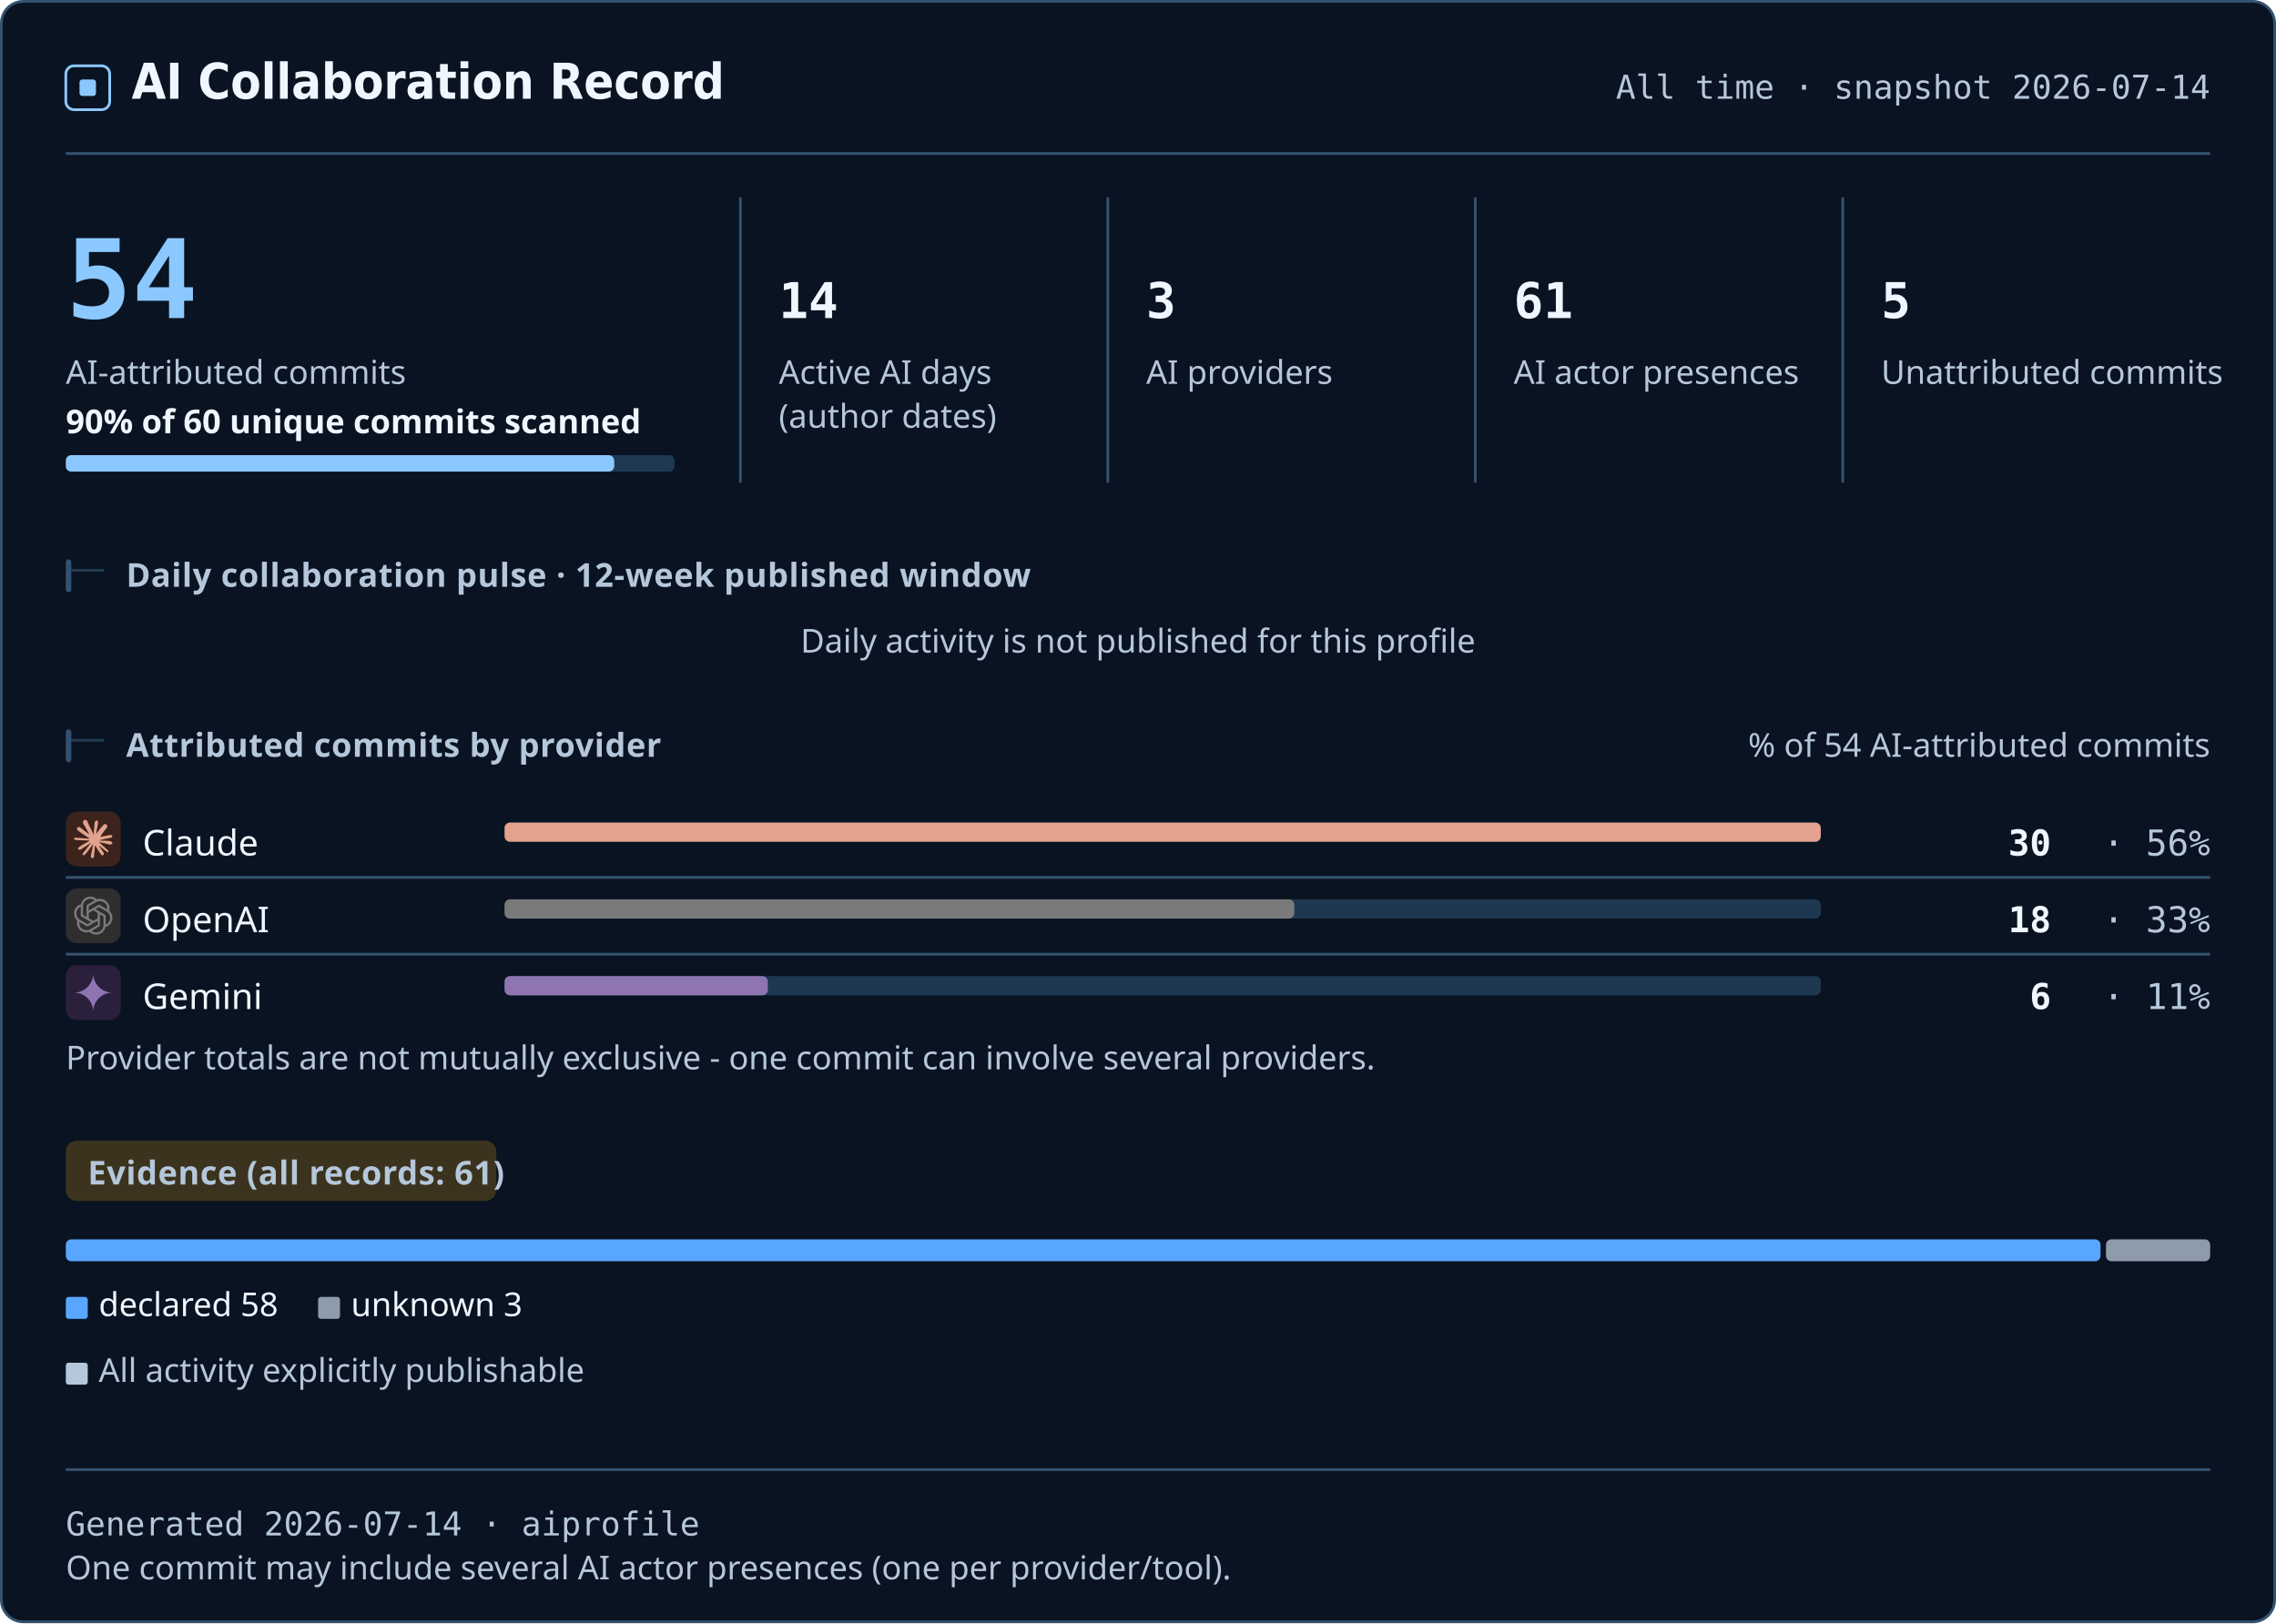
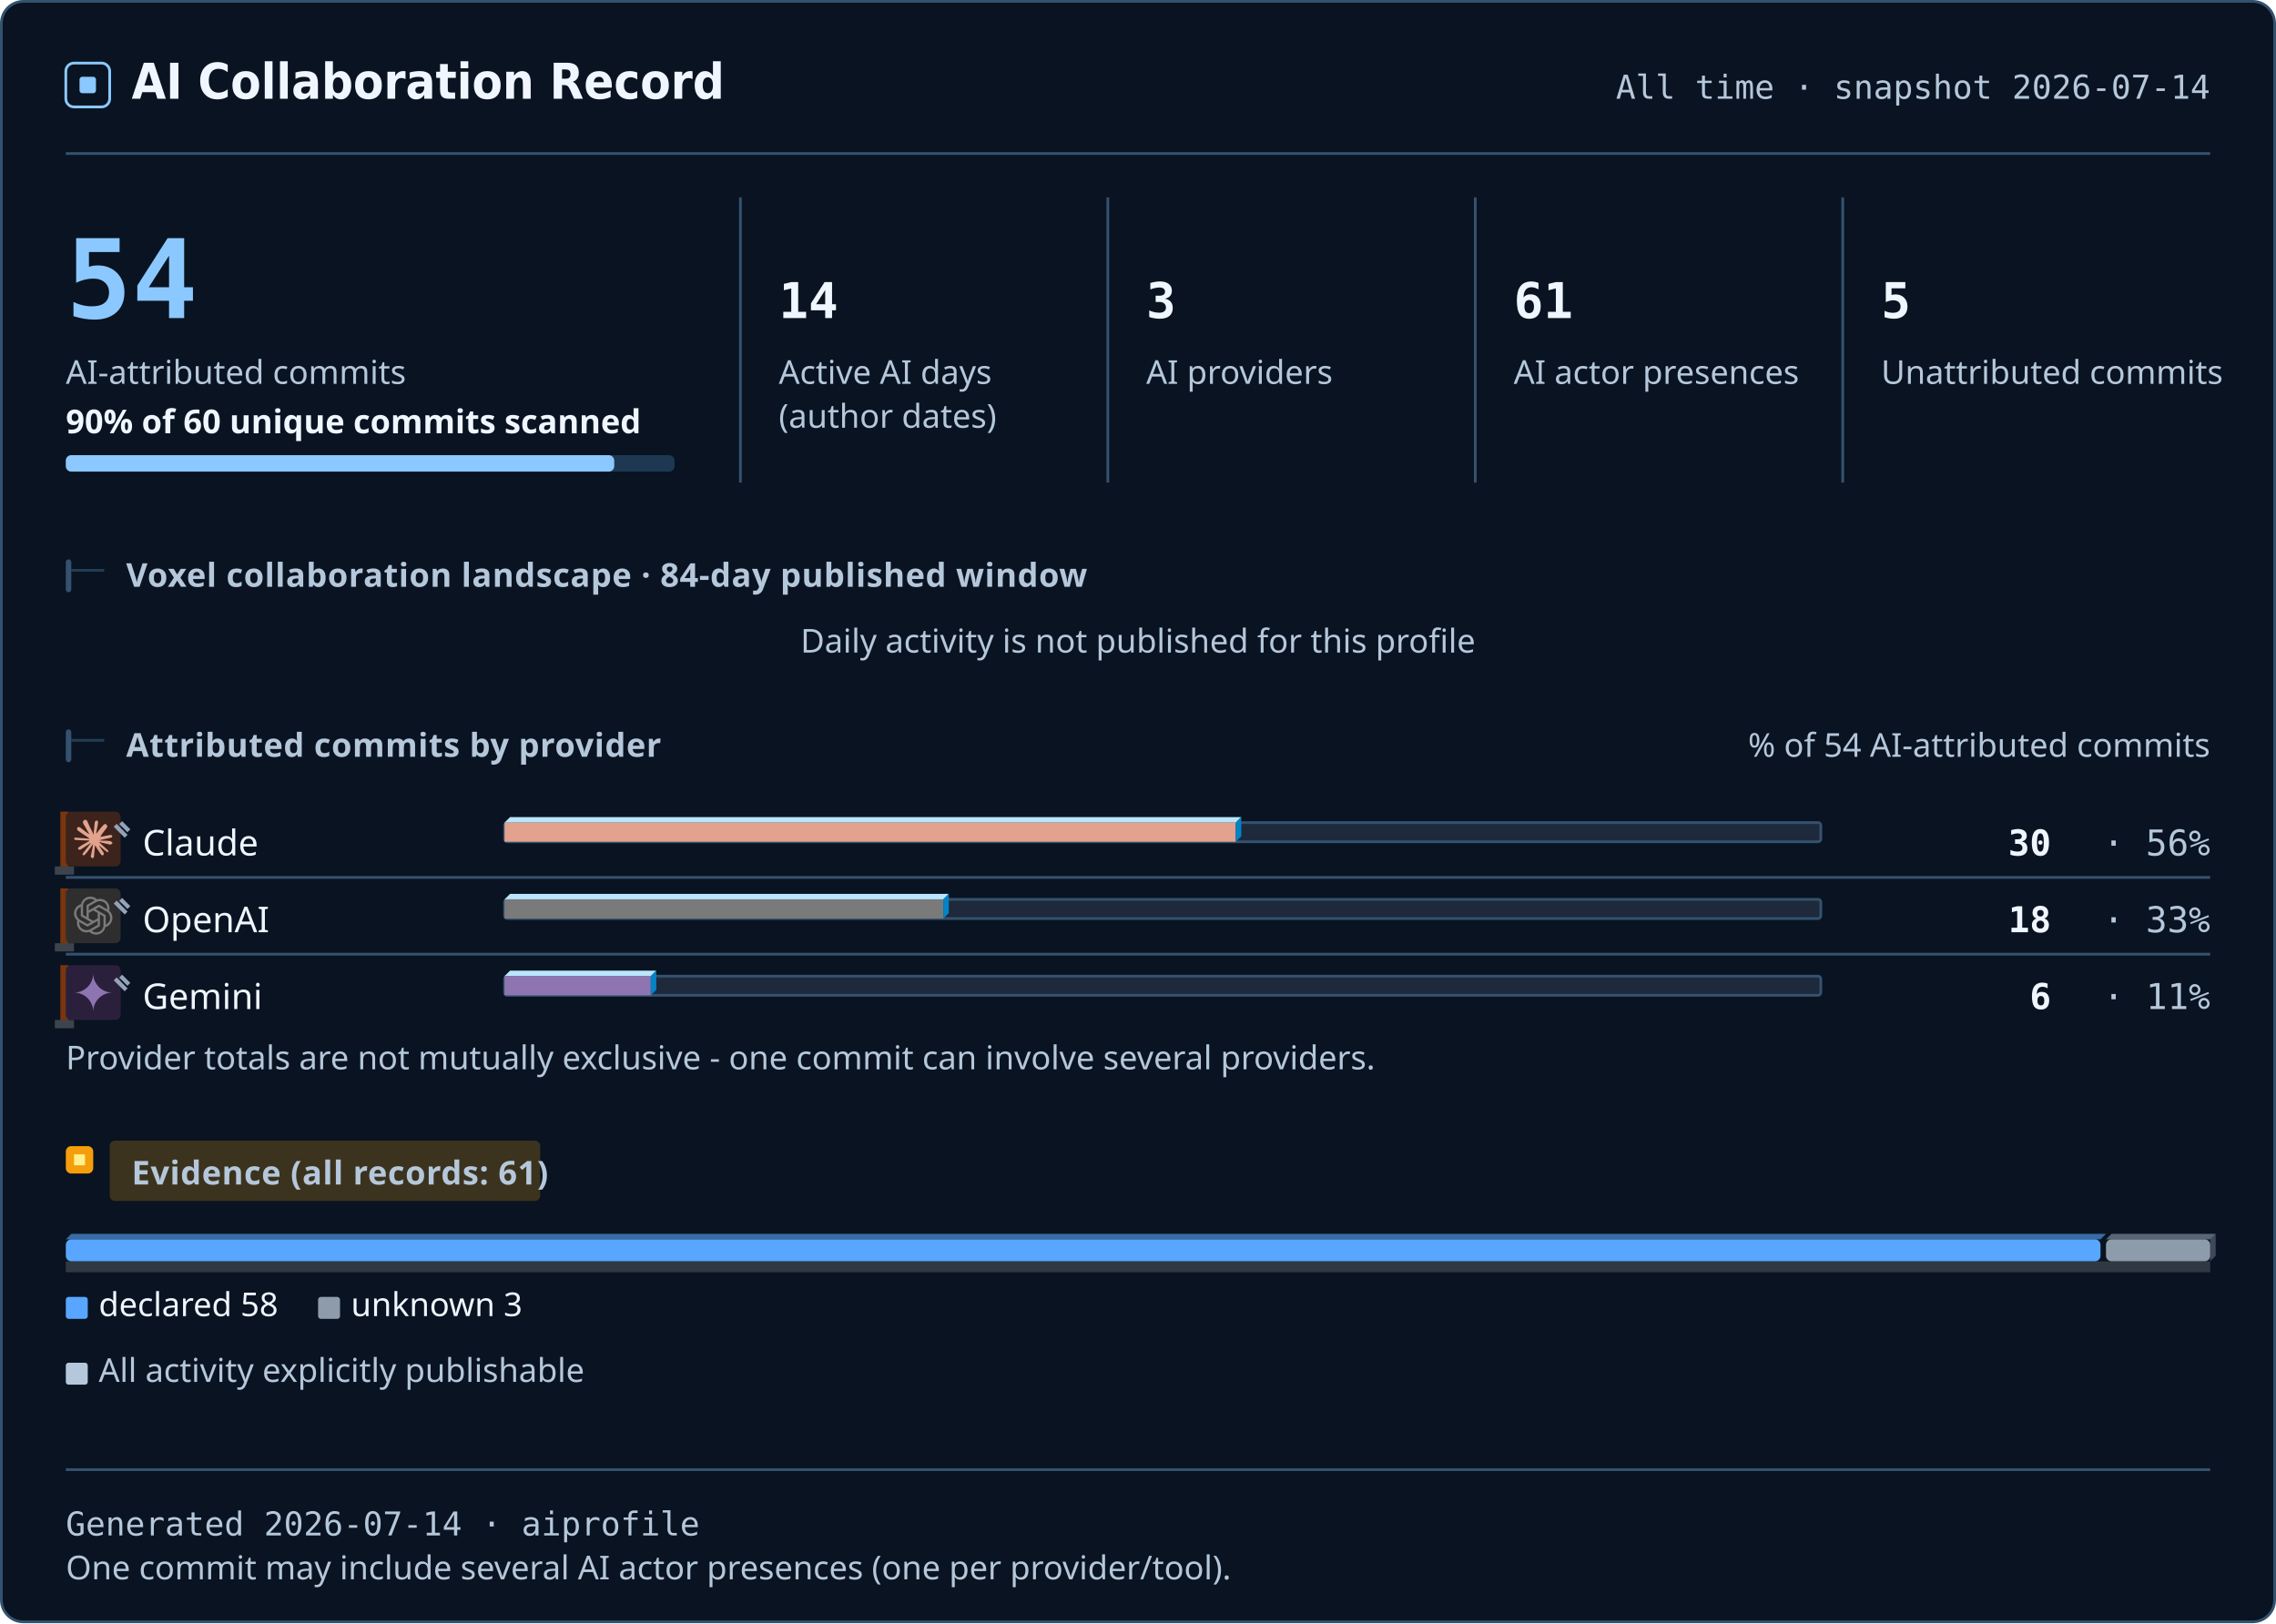
<svg xmlns="http://www.w3.org/2000/svg" width="830" height="592" viewBox="0 0 830 592" role="img" aria-labelledby="aiprofileSummaryTitle aiprofileSummaryDesc">
  <rect x="0.5" y="0.5" width="829" height="591" rx="8" fill="#091321" stroke="#34526f" stroke-width="1" />
-   <rect x="24" y="24" width="16" height="16" rx="3" fill="#091321" stroke="#8bc8ff" stroke-width="1" />
-   <rect x="29" y="29" width="6" height="6" rx="1" fill="#8bc8ff" />
+   <rect x="24" y="23" width="16" height="16" rx="3" fill="#091321" stroke="#8bc8ff" stroke-width="1" />
+   <rect x="29" y="28" width="6" height="6" rx="1" fill="#8bc8ff" />
  <text x="48" y="36" font-family="'IBM Plex Sans Condensed', 'Aptos Display', 'Segoe UI', 'DejaVu Sans Condensed', sans-serif" font-size="18" font-weight="600" fill="#eff6ff" text-anchor="start">AI Collaboration Record</text>
  <text x="806" y="36" font-family="'IBM Plex Mono', 'Cascadia Mono', 'SFMono-Regular', 'DejaVu Sans Mono', Consolas, monospace" font-size="12" font-weight="400" fill="#b5c7da" text-anchor="end">All time · snapshot 2026-07-14</text>
  <line x1="24" y1="56" x2="806" y2="56" stroke="#34526f" />
  <text x="24" y="116" font-family="'IBM Plex Mono', 'Cascadia Mono', 'SFMono-Regular', 'DejaVu Sans Mono', Consolas, monospace" font-size="40" font-weight="700" fill="#8bc8ff" text-anchor="start">54</text>
  <text x="24" y="140" font-family="'IBM Plex Sans', 'Aptos', 'Segoe UI', 'Noto Sans', 'DejaVu Sans', sans-serif" font-size="12" font-weight="400" fill="#b5c7da" text-anchor="start">AI-attributed commits</text>
  <text x="24" y="158" font-family="'IBM Plex Sans', 'Aptos', 'Segoe UI', 'Noto Sans', 'DejaVu Sans', sans-serif" font-size="12" font-weight="600" fill="#eff6ff" text-anchor="start">90% of 60 unique commits scanned</text>
  <rect x="24" y="166" width="222" height="6" rx="2" fill="#1e3852" />
  <rect x="24" y="166" width="200" height="6" rx="2" fill="#8bc8ff" />
  <line x1="270" y1="72" x2="270" y2="176" stroke="#34526f" />
  <text x="284" y="116" font-family="'IBM Plex Mono', 'Cascadia Mono', 'SFMono-Regular', 'DejaVu Sans Mono', Consolas, monospace" font-size="18" font-weight="600" fill="#eff6ff" text-anchor="start">14</text>
  <text x="284" y="140" font-family="'IBM Plex Sans', 'Aptos', 'Segoe UI', 'Noto Sans', 'DejaVu Sans', sans-serif" font-size="12" font-weight="400" fill="#b5c7da" text-anchor="start">Active AI days</text>
  <text x="284" y="156" font-family="'IBM Plex Sans', 'Aptos', 'Segoe UI', 'Noto Sans', 'DejaVu Sans', sans-serif" font-size="12" font-weight="400" fill="#b5c7da" text-anchor="start">(author dates)</text>
  <line x1="404" y1="72" x2="404" y2="176" stroke="#34526f" />
  <text x="418" y="116" font-family="'IBM Plex Mono', 'Cascadia Mono', 'SFMono-Regular', 'DejaVu Sans Mono', Consolas, monospace" font-size="18" font-weight="600" fill="#eff6ff" text-anchor="start">3</text>
  <text x="418" y="140" font-family="'IBM Plex Sans', 'Aptos', 'Segoe UI', 'Noto Sans', 'DejaVu Sans', sans-serif" font-size="12" font-weight="400" fill="#b5c7da" text-anchor="start">AI providers</text>
  <line x1="538" y1="72" x2="538" y2="176" stroke="#34526f" />
  <text x="552" y="116" font-family="'IBM Plex Mono', 'Cascadia Mono', 'SFMono-Regular', 'DejaVu Sans Mono', Consolas, monospace" font-size="18" font-weight="600" fill="#eff6ff" text-anchor="start">61</text>
  <text x="552" y="140" font-family="'IBM Plex Sans', 'Aptos', 'Segoe UI', 'Noto Sans', 'DejaVu Sans', sans-serif" font-size="12" font-weight="400" fill="#b5c7da" text-anchor="start">AI actor presences</text>
  <line x1="672" y1="72" x2="672" y2="176" stroke="#34526f" />
  <text x="686" y="116" font-family="'IBM Plex Mono', 'Cascadia Mono', 'SFMono-Regular', 'DejaVu Sans Mono', Consolas, monospace" font-size="18" font-weight="600" fill="#eff6ff" text-anchor="start">5</text>
  <text x="686" y="140" font-family="'IBM Plex Sans', 'Aptos', 'Segoe UI', 'Noto Sans', 'DejaVu Sans', sans-serif" font-size="12" font-weight="400" fill="#b5c7da" text-anchor="start">Unattributed commits</text>
  <rect x="24" y="204" width="2" height="12" rx="1" fill="#34526f" />
  <line x1="26" y1="208" x2="38" y2="208" stroke="#34526f" stroke-opacity="0.65" />
-   <text x="46" y="214" font-family="'IBM Plex Sans', 'Aptos', 'Segoe UI', 'Noto Sans', 'DejaVu Sans', sans-serif" font-size="12" font-weight="600" fill="#b5c7da" text-anchor="start" letter-spacing="0.2">Daily collaboration pulse · 12-week published window</text>
+   <text x="46" y="214" font-family="'IBM Plex Sans', 'Aptos', 'Segoe UI', 'Noto Sans', 'DejaVu Sans', sans-serif" font-size="12" font-weight="600" fill="#b5c7da" text-anchor="start" letter-spacing="0.2">Voxel collaboration landscape · 84-day published window</text>
  <text x="415" y="238" font-family="'IBM Plex Sans', 'Aptos', 'Segoe UI', 'Noto Sans', 'DejaVu Sans', sans-serif" font-size="12" font-weight="400" fill="#b5c7da" text-anchor="middle">Daily activity is not published for this profile</text>
  <rect x="24" y="266" width="2" height="12" rx="1" fill="#34526f" />
  <line x1="26" y1="270" x2="38" y2="270" stroke="#34526f" stroke-opacity="0.65" />
  <text x="46" y="276" font-family="'IBM Plex Sans', 'Aptos', 'Segoe UI', 'Noto Sans', 'DejaVu Sans', sans-serif" font-size="12" font-weight="600" fill="#b5c7da" text-anchor="start" letter-spacing="0.2">Attributed commits by provider</text>
  <text x="806" y="276" font-family="'IBM Plex Sans', 'Aptos', 'Segoe UI', 'Noto Sans', 'DejaVu Sans', sans-serif" font-size="12" font-weight="400" fill="#b5c7da" text-anchor="end">% of 54 AI-attributed commits</text>
-   <rect x="24" y="296" width="20" height="20" rx="4" fill="#3C231B" />
+   <rect x="22" y="296" width="3" height="22" rx="0" fill="#78350f" />
+   <rect x="20" y="316" width="7" height="3" rx="0" fill="#3d444d" />
+   <rect x="24" y="296" width="20" height="20" rx="2" fill="#3C231B" />
  <path d="m4.714 15.956 4.717-2.647.079-.231-.079-.128h-.231l-.789-.049-2.696-.073-2.337-.097-2.265-.121-.571-.121-.534-.704.055-.352.48-.322.686.061 1.518.103 2.277.158 1.651.097 2.447.255h.389l.055-.158-.134-.097-.103-.097L6.973 9.836l-2.55-1.688-1.336-.971-.723-.492-.364-.461-.158-1.008.656-.723.88.061.225.061.892.686 1.906 1.475 2.489 1.834.364.303.146-.103.018-.073-.164-.273-1.354-2.447-1.445-2.489-.643-1.032-.17-.619c-.061-.255-.103-.467-.103-.729L6.287.134 6.7 0l.996.134.419.364.619 1.415 1.002 2.228 1.554 3.03.455.898.243.832.091.255h.158v-.146l.128-1.706.237-2.095.231-2.696.079-.759.376-.911.747-.492.583.279.48.686-.067.443-.285 1.852-.559 2.902-.364 1.943h.212l.243-.243.984-1.305 1.651-2.064.729-.82.85-.905.546-.431h1.032l.759 1.129-.34 1.166-1.062 1.348-.88 1.141-1.263 1.7-.789 1.36.073.109.188-.018 2.853-.607 1.542-.279 1.84-.316.832.389.091.395-.328.807-1.967.486-2.307.461-3.436.814-.043.03.049.061 1.548.146.662.036h1.621l3.018.225.789.522.474.638-.079.486-1.214.619-1.639-.389-3.825-.911-1.311-.328h-.182v.109l1.093 1.069 2.003 1.809 2.507 2.331.128.577-.322.455-.34-.049-2.204-1.657-.85-.747-1.925-1.621h-.128v.17l.443.65 2.344 3.521.121 1.081-.17.352-.607.212-.668-.121-1.372-1.925L14.38 17.959l-1.141-1.943-.14.079-.674 7.255-.316.37-.729.279-.607-.461-.322-.747.322-1.475.389-1.925.316-1.53.285-1.9.17-.631-.012-.043-.14.018-1.433 1.967-2.18 2.945-1.724 1.846-.413.164-.716-.37.067-.662.401-.589 2.386-3.036 1.439-1.882.929-1.087-.006-.158h-.055l-6.338 4.116-1.129.146-.486-.455.061-.747.231-.243 1.906-1.311Z" fill="#E2A28D" transform="translate(27,299) scale(0.583333)" />
+   <path d="M 42 301 L 46 305 M 44 300 L 47 303" stroke="#94a3b8" stroke-width="1.5" />
  <text x="52" y="312" font-family="'IBM Plex Sans', 'Aptos', 'Segoe UI', 'Noto Sans', 'DejaVu Sans', sans-serif" font-size="13" font-weight="400" fill="#eff6ff" text-anchor="start">Claude</text>
-   <rect x="184" y="300" width="480" height="7" rx="2" fill="#1e3852" />
-   <rect x="184" y="300" width="480" height="7" rx="2" fill="#E2A28D" />
+   <rect x="184" y="300" width="480" height="7" rx="1" fill="#1e293b" stroke="#34526f" stroke-width="1" />
+   <path d="M 184 300 L 186 298 L 452.667 298 L 450.667 300 Z" fill="#bae6fd" />
+   <rect class="provider-quantity" x="184" y="300" width="266.667" height="7" fill="#E2A28D" />
+   <path d="M 450.667 300 L 452.667 298 L 452.667 305 L 450.667 307 Z" fill="#0284c7" />
  <text x="748" y="312" font-family="'IBM Plex Mono', 'Cascadia Mono', 'SFMono-Regular', 'DejaVu Sans Mono', Consolas, monospace" font-size="13" text-anchor="end">
    <tspan fill="#eff6ff" font-weight="600">30</tspan>
  </text>
  <text x="806" y="312" font-family="'IBM Plex Mono', 'Cascadia Mono', 'SFMono-Regular', 'DejaVu Sans Mono', Consolas, monospace" font-size="13" text-anchor="end">
    <tspan fill="#b5c7da" font-weight="400"> · 56%</tspan>
  </text>
  <line x1="24" y1="320" x2="806" y2="320" stroke="#34526f" />
-   <rect x="24" y="324" width="20" height="20" rx="4" fill="#2E2E2E" />
+   <rect x="22" y="324" width="3" height="22" rx="0" fill="#78350f" />
+   <rect x="20" y="344" width="7" height="3" rx="0" fill="#3d444d" />
+   <rect x="24" y="324" width="20" height="20" rx="2" fill="#2E2E2E" />
  <path d="M9.205 8.658v-2.26c0-.19.072-.333.238-.428l4.543-2.616c.619-.357 1.356-.523 2.117-.523 2.854 0 4.662 2.212 4.662 4.566 0 .167 0 .357-.024.547l-4.71-2.759a.797.797 0 00-.856 0l-5.97 3.473zm10.609 8.8V12.06c0-.333-.143-.57-.429-.737l-5.97-3.473 1.95-1.118a.433.433 0 01.476 0l4.543 2.617c1.309.76 2.189 2.378 2.189 3.948 0 1.808-1.07 3.473-2.76 4.163zM7.802 12.703l-1.95-1.142c-.167-.095-.239-.238-.239-.428V5.899c0-2.545 1.95-4.472 4.591-4.472 1 0 1.927.333 2.712.928L8.23 5.067c-.285.166-.428.404-.428.737v6.898zM12 15.128l-2.795-1.57v-3.33L12 8.658l2.795 1.57v3.33L12 15.128zm1.796 7.23c-1 0-1.927-.332-2.712-.927l4.686-2.712c.285-.166.428-.404.428-.737v-6.898l1.974 1.142c.167.095.238.238.238.428v5.233c0 2.545-1.974 4.472-4.614 4.472zm-5.637-5.303l-4.544-2.617c-1.308-.761-2.188-2.378-2.188-3.948A4.482 4.482 0 014.21 6.327v5.423c0 .333.143.571.428.738l5.947 3.449-1.95 1.118a.432.432 0 01-.476 0zm-.262 3.9c-2.688 0-4.662-2.021-4.662-4.519 0-.19.024-.38.047-.57l4.686 2.71c.286.167.571.167.856 0l5.97-3.448v2.26c0 .19-.07.333-.237.428l-4.543 2.616c-.619.357-1.356.523-2.117.523zm5.899 2.83a5.947 5.947 0 005.827-4.756C22.287 18.339 24 15.84 24 13.296c0-1.665-.713-3.282-1.998-4.448.119-.5.19-.999.19-1.498 0-3.401-2.759-5.947-5.946-5.947-.642 0-1.26.095-1.88.31A5.962 5.962 0 0010.205 0a5.947 5.947 0 00-5.827 4.757C1.713 5.447 0 7.945 0 10.49c0 1.666.713 3.283 1.998 4.448-.119.5-.19 1-.19 1.499 0 3.401 2.759 5.946 5.946 5.946.642 0 1.26-.095 1.88-.309a5.96 5.96 0 004.162 1.713z" fill="#7A7A7A" transform="translate(27,327) scale(0.583333)" />
+   <path d="M 42 329 L 46 333 M 44 328 L 47 331" stroke="#94a3b8" stroke-width="1.5" />
  <text x="52" y="340" font-family="'IBM Plex Sans', 'Aptos', 'Segoe UI', 'Noto Sans', 'DejaVu Sans', sans-serif" font-size="13" font-weight="400" fill="#eff6ff" text-anchor="start">OpenAI</text>
-   <rect x="184" y="328" width="480" height="7" rx="2" fill="#1e3852" />
-   <rect x="184" y="328" width="288" height="7" rx="2" fill="#7A7A7A" />
+   <rect x="184" y="328" width="480" height="7" rx="1" fill="#1e293b" stroke="#34526f" stroke-width="1" />
+   <path d="M 184 328 L 186 326 L 346.0 326 L 344.0 328 Z" fill="#bae6fd" />
+   <rect class="provider-quantity" x="184" y="328" width="160" height="7" fill="#7A7A7A" />
+   <path d="M 344.0 328 L 346.0 326 L 346.0 333 L 344.0 335 Z" fill="#0284c7" />
  <text x="748" y="340" font-family="'IBM Plex Mono', 'Cascadia Mono', 'SFMono-Regular', 'DejaVu Sans Mono', Consolas, monospace" font-size="13" text-anchor="end">
    <tspan fill="#eff6ff" font-weight="600">18</tspan>
  </text>
  <text x="806" y="340" font-family="'IBM Plex Mono', 'Cascadia Mono', 'SFMono-Regular', 'DejaVu Sans Mono', Consolas, monospace" font-size="13" text-anchor="end">
    <tspan fill="#b5c7da" font-weight="400"> · 33%</tspan>
  </text>
  <line x1="24" y1="348" x2="806" y2="348" stroke="#34526f" />
-   <rect x="24" y="352" width="20" height="20" rx="4" fill="#2B203C" />
+   <rect x="22" y="352" width="3" height="22" rx="0" fill="#78350f" />
+   <rect x="20" y="372" width="7" height="3" rx="0" fill="#3d444d" />
+   <rect x="24" y="352" width="20" height="20" rx="2" fill="#2B203C" />
  <path d="M11.04 19.32Q12 21.51 12 24q0-2.49.93-4.68.96-2.19 2.58-3.81t3.81-2.55Q21.51 12 24 12q-2.49 0-4.68-.93a12.3 12.3 0 0 1-3.81-2.58 12.3 12.3 0 0 1-2.58-3.81Q12 2.49 12 0q0 2.49-.96 4.68-.93 2.19-2.55 3.81a12.3 12.3 0 0 1-3.81 2.58Q2.49 12 0 12q2.49 0 4.68.96 2.19.93 3.81 2.55t2.55 3.81" fill="#8E75B2" transform="translate(27,355) scale(0.583333)" />
+   <path d="M 42 357 L 46 361 M 44 356 L 47 359" stroke="#94a3b8" stroke-width="1.5" />
  <text x="52" y="368" font-family="'IBM Plex Sans', 'Aptos', 'Segoe UI', 'Noto Sans', 'DejaVu Sans', sans-serif" font-size="13" font-weight="400" fill="#eff6ff" text-anchor="start">Gemini</text>
-   <rect x="184" y="356" width="480" height="7" rx="2" fill="#1e3852" />
-   <rect x="184" y="356" width="96" height="7" rx="2" fill="#8E75B2" />
+   <rect x="184" y="356" width="480" height="7" rx="1" fill="#1e293b" stroke="#34526f" stroke-width="1" />
+   <path d="M 184 356 L 186 354 L 239.333 354 L 237.333 356 Z" fill="#bae6fd" />
+   <rect class="provider-quantity" x="184" y="356" width="53.333" height="7" fill="#8E75B2" />
+   <path d="M 237.333 356 L 239.333 354 L 239.333 361 L 237.333 363 Z" fill="#0284c7" />
  <text x="748" y="368" font-family="'IBM Plex Mono', 'Cascadia Mono', 'SFMono-Regular', 'DejaVu Sans Mono', Consolas, monospace" font-size="13" text-anchor="end">
    <tspan fill="#eff6ff" font-weight="600">6</tspan>
  </text>
  <text x="806" y="368" font-family="'IBM Plex Mono', 'Cascadia Mono', 'SFMono-Regular', 'DejaVu Sans Mono', Consolas, monospace" font-size="13" text-anchor="end">
    <tspan fill="#b5c7da" font-weight="400"> · 11%</tspan>
  </text>
  <text x="24" y="390" font-family="'IBM Plex Sans', 'Aptos', 'Segoe UI', 'Noto Sans', 'DejaVu Sans', sans-serif" font-size="12" font-weight="400" fill="#b5c7da" text-anchor="start">Provider totals are not mutually exclusive - one commit can involve several providers.</text>
-   <rect x="24" y="416" width="157" height="22" rx="4" fill="#3b331e" />
-   <text x="32" y="432" font-family="'IBM Plex Sans', 'Aptos', 'Segoe UI', 'Noto Sans', 'DejaVu Sans', sans-serif" font-size="12" font-weight="600" fill="#b5c7da" text-anchor="start" letter-spacing="0.2">Evidence (all records: 61)</text>
+   <rect x="24" y="418" width="10" height="10" fill="#f59e0b" rx="2" />
+   <rect x="27" y="421" width="4" height="4" fill="#fef08a" />
+   <rect x="40" y="416" width="157" height="22" rx="2" fill="#3b331e" />
+   <text x="48" y="432" font-family="'IBM Plex Sans', 'Aptos', 'Segoe UI', 'Noto Sans', 'DejaVu Sans', sans-serif" font-size="12" font-weight="600" fill="#b5c7da" text-anchor="start" letter-spacing="0.2">Evidence (all records: 61)</text>
+   <rect x="24" y="460" width="782" height="4" fill="#3d444d" opacity="0.75" />
+   <path d="M 24 452 L 26 450 L 768 450 L 766 452 Z" fill="#58a6ff" opacity="0.6" />
  <rect x="24" y="452" width="742" height="8" rx="2" fill="#58a6ff" />
+   <path d="M 768 452 L 770 450 L 808 450 L 806 452 Z" fill="#8d9baa" opacity="0.6" />
  <rect x="768" y="452" width="38" height="8" rx="2" fill="#8d9baa" />
+   <path d="M 806 452 L 808 450 L 808 458 L 806 460 Z" fill="#8d9baa" opacity="0.4" />
  <rect x="24" y="473" width="8" height="8" rx="1" fill="#58a6ff" />
  <text x="36" y="480" font-family="'IBM Plex Sans', 'Aptos', 'Segoe UI', 'Noto Sans', 'DejaVu Sans', sans-serif" font-size="12" font-weight="400" fill="#eff6ff" text-anchor="start">declared 58</text>
  <rect x="116" y="473" width="8" height="8" rx="1" fill="#8d9baa" />
  <text x="128" y="480" font-family="'IBM Plex Sans', 'Aptos', 'Segoe UI', 'Noto Sans', 'DejaVu Sans', sans-serif" font-size="12" font-weight="400" fill="#eff6ff" text-anchor="start">unknown 3</text>
  <rect x="24" y="497" width="8" height="8" rx="1" fill="#b5c7da" />
  <text x="36" y="504" font-family="'IBM Plex Sans', 'Aptos', 'Segoe UI', 'Noto Sans', 'DejaVu Sans', sans-serif" font-size="12" font-weight="400" fill="#b5c7da" text-anchor="start">All activity explicitly publishable</text>
  <line x1="24" y1="536" x2="806" y2="536" stroke="#34526f" />
  <text x="24" y="560" font-family="'IBM Plex Mono', 'Cascadia Mono', 'SFMono-Regular', 'DejaVu Sans Mono', Consolas, monospace" font-size="12" font-weight="400" fill="#b5c7da" text-anchor="start">Generated 2026-07-14 · aiprofile</text>
  <text x="24" y="576" font-family="'IBM Plex Sans', 'Aptos', 'Segoe UI', 'Noto Sans', 'DejaVu Sans', sans-serif" font-size="12" font-weight="400" fill="#b5c7da" text-anchor="start">One commit may include several AI actor presences (one per provider/tool).</text>
</svg>
